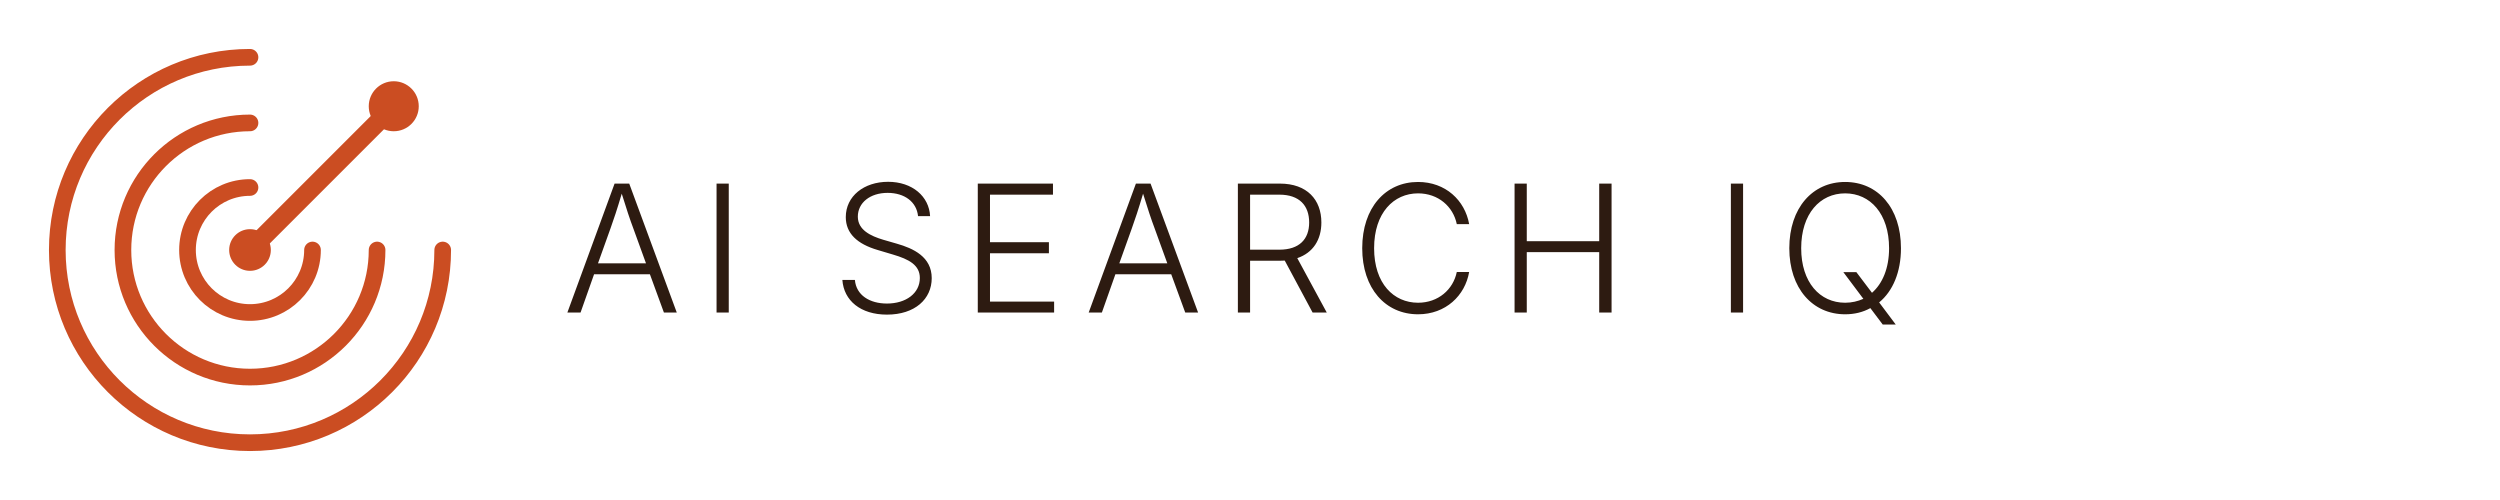
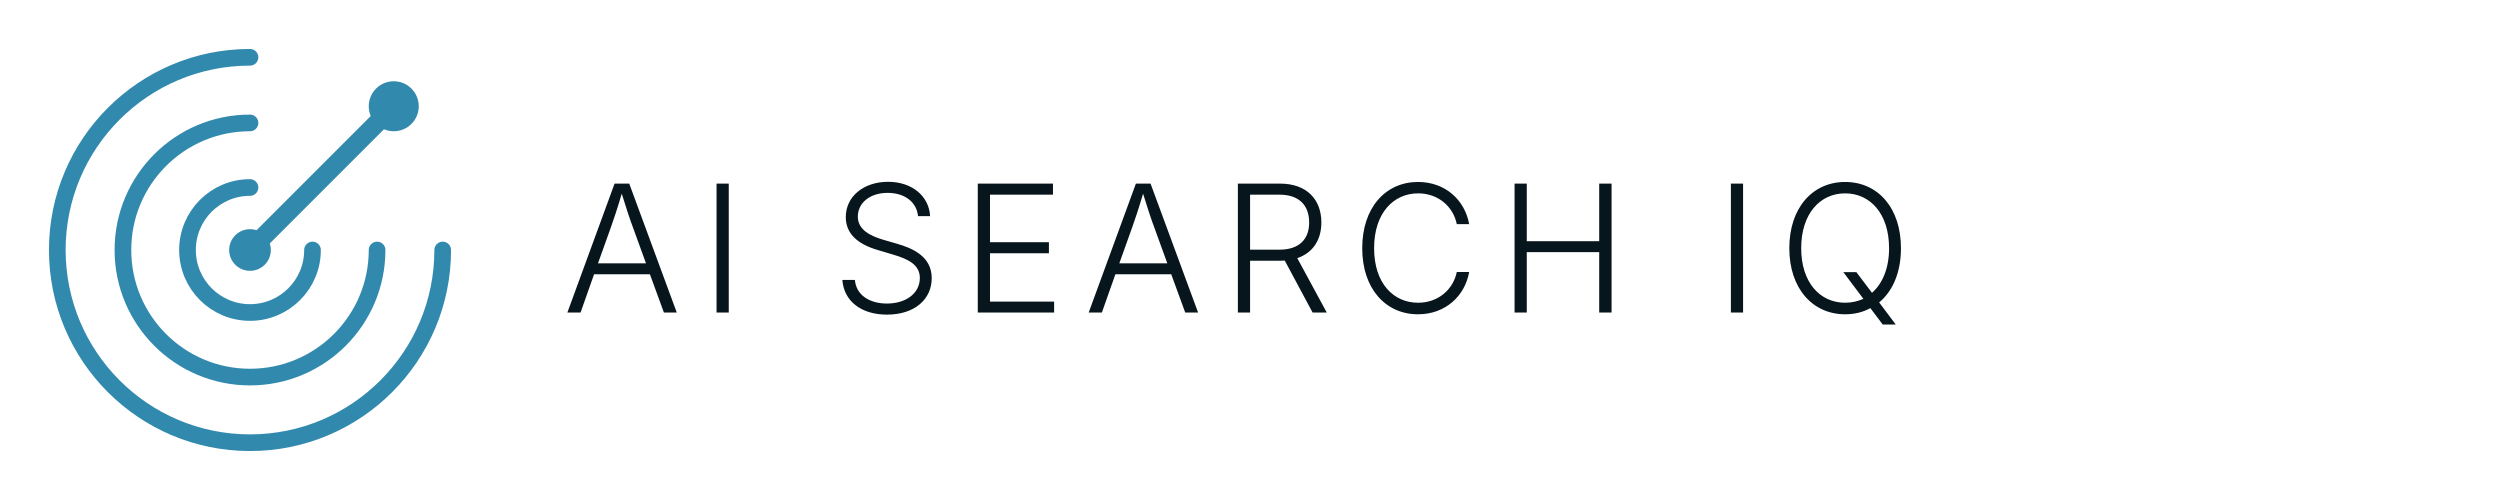
<svg xmlns="http://www.w3.org/2000/svg" viewBox="0 0 240 48" width="240" height="48">
-   <g fill="none" stroke="#CB4D22" stroke-width="1.6" stroke-linecap="round">
+   <g fill="none" stroke="#3289AE" stroke-width="1.6" stroke-linecap="round">
    <path d="M 42.5 24 A 18.5 18.5 0 1 1 24 5.5" />
    <path d="M 36.2 24 A 12.2 12.2 0 1 1 24 11.8" />
    <path d="M 30 24 A 6 6 0 1 1 24 18" />
    <line x1="24" y1="24" x2="37.8" y2="10.2" stroke-width="1.8" />
  </g>
-   <circle cx="24" cy="24" r="2" fill="#CB4D22" />
-   <circle cx="37.8" cy="10.2" r="2.4" fill="#CB4D22" />
-   <text x="54" y="30" font-family="Inter, 'Helvetica Neue', Arial, sans-serif" font-size="17" font-weight="300" letter-spacing="1.7" fill="#2D1B11">AI SEARCH IQ</text>
+   <circle cx="24" cy="24" r="2" fill="#3289AE" />
+   <circle cx="37.8" cy="10.2" r="2.4" fill="#3289AE" />
+   <text x="54" y="30" font-family="Inter, 'Helvetica Neue', Arial, sans-serif" font-size="17" font-weight="300" letter-spacing="1.7" fill="#07161D">AI SEARCH IQ</text>
</svg>
